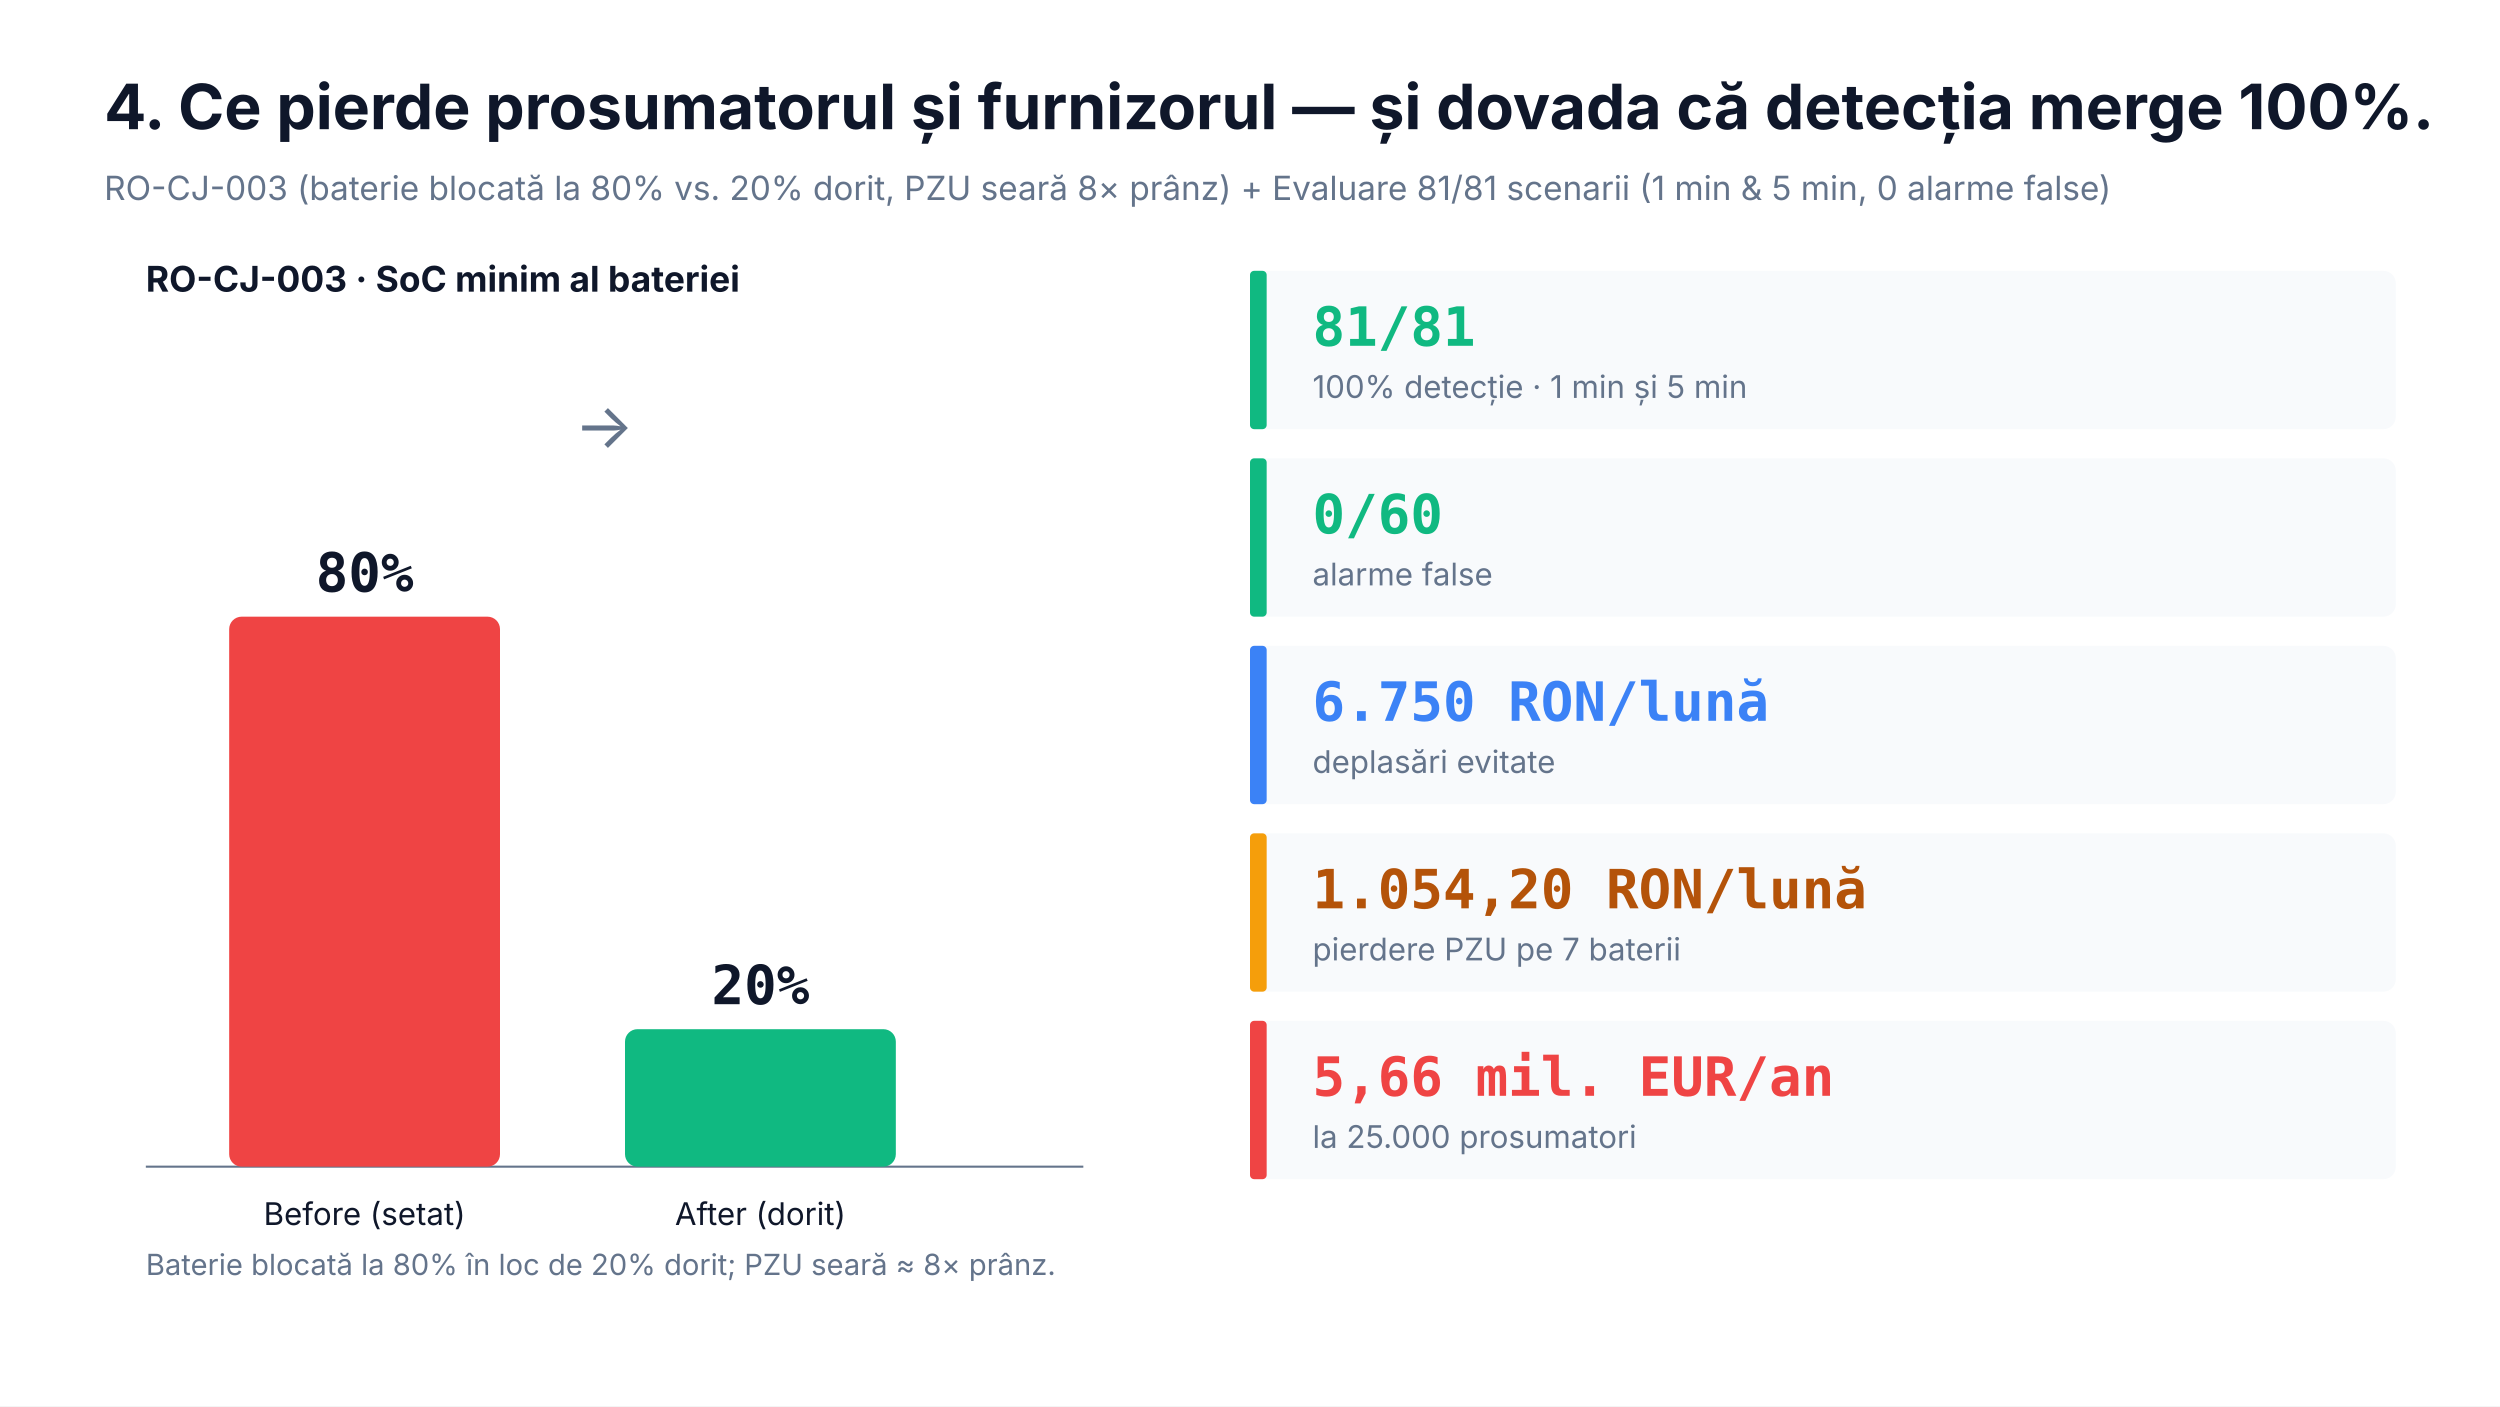
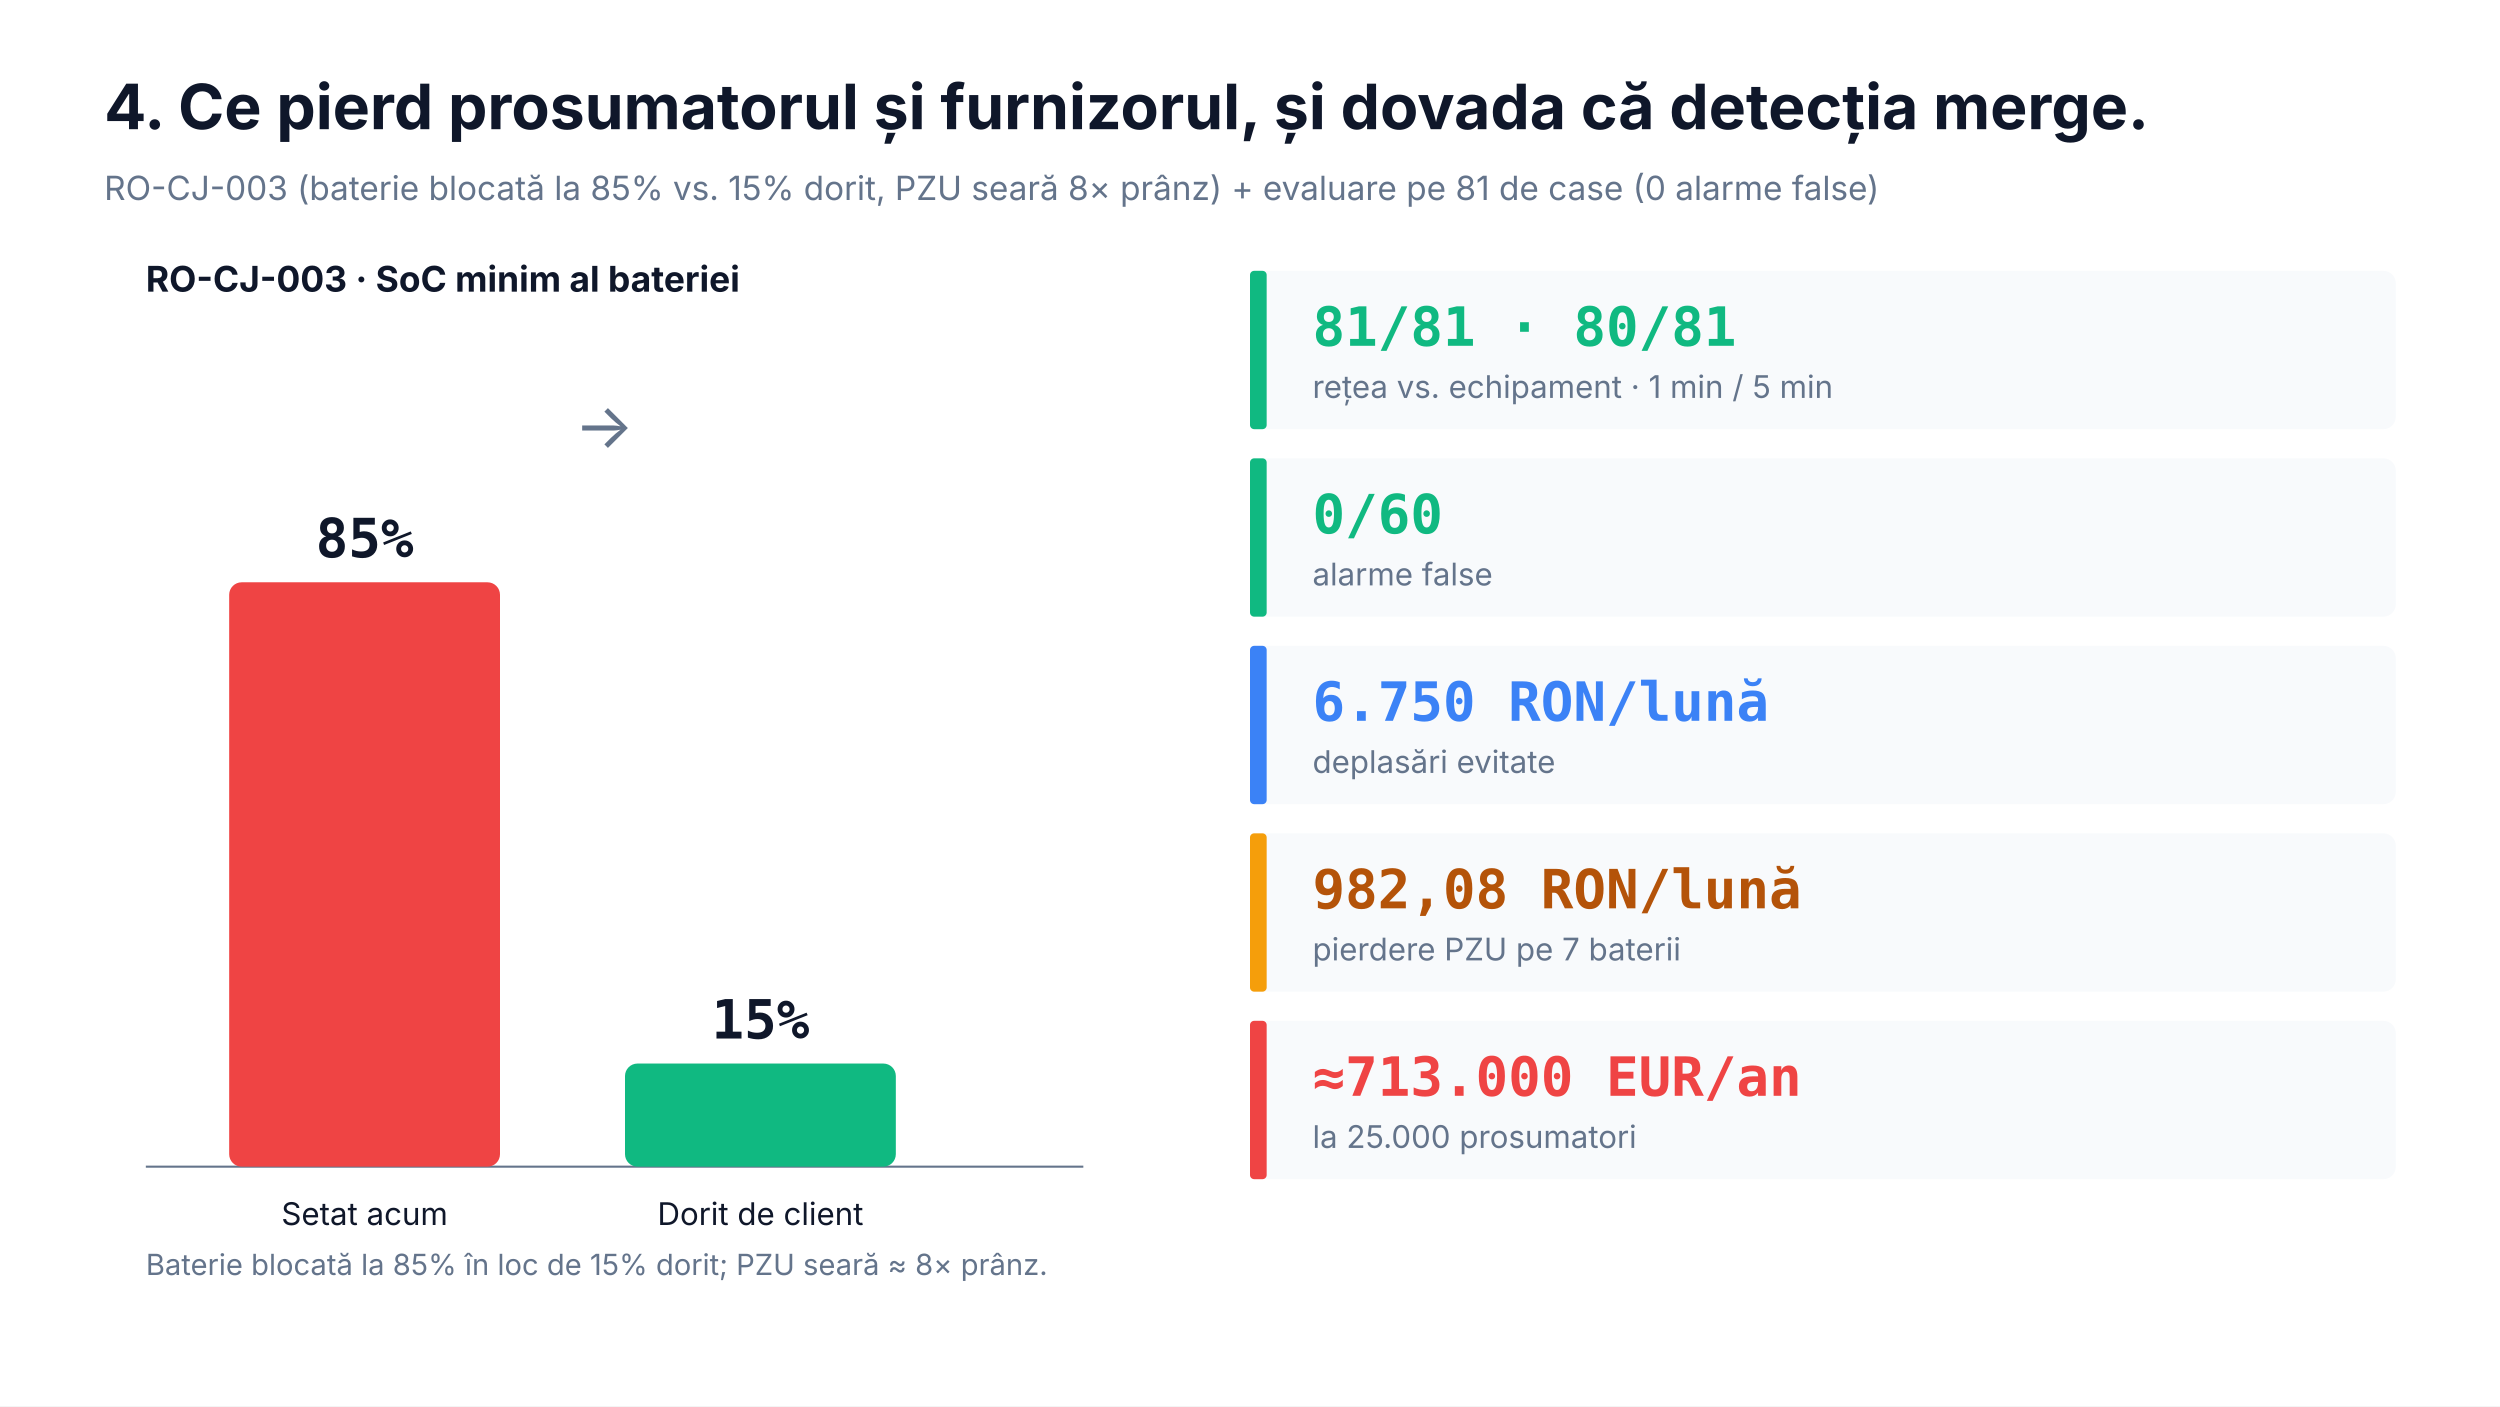
<svg xmlns="http://www.w3.org/2000/svg" width="1200" height="675" viewBox="0 0 1200 675">
  <rect width="1200" height="675" fill="#ffffff" />
-   <text x="50.0" y="62.0" font-family="Inter, Arial, sans-serif" font-size="30" fill="#0f172a" text-anchor="start" font-weight="700">4. Ce pierde prosumatorul și furnizorul — și dovada că detecția merge 100%.</text>
-   <text x="50.0" y="96.0" font-family="Inter, Arial, sans-serif" font-size="16" fill="#64748b" text-anchor="start" font-weight="400">RO-CJ-003 (baterie blocată la 80% vs. 20% dorit, PZU seară 8× prânz) + Evaluare 81/81 scenarii (1 min &amp; 5 min, 0 alarme false)</text>
+   <text x="50.0" y="62.0" font-family="Inter, Arial, sans-serif" font-size="30" fill="#0f172a" text-anchor="start" font-weight="700">4. Ce pierd prosumatorul și furnizorul, și dovada că detecția merge.</text>
+   <text x="50.0" y="96.0" font-family="Inter, Arial, sans-serif" font-size="16" fill="#64748b" text-anchor="start" font-weight="400">RO-CJ-003 (baterie blocată la 85% vs. 15% dorit, PZU seară 8× prânz) + evaluare pe 81 de case (0 alarme false)</text>
  <line x1="70.0" y1="560.0" x2="520.0" y2="560.0" stroke="#64748b" stroke-width="1" />
  <text x="70.0" y="140.0" font-family="Inter, Arial, sans-serif" font-size="17" fill="#0f172a" text-anchor="start" font-weight="700">RO-CJ-003 · SoC minim al bateriei</text>
-   <rect x="110.0" y="296.0" width="130.0" height="264.0" rx="6" fill="#ef4444" />
-   <text x="175.0" y="284.0" font-family="'JetBrains Mono', Menlo, monospace" font-size="26" fill="#0f172a" text-anchor="middle" font-weight="700">80%</text>
-   <text x="175.0" y="588.0" font-family="Inter, Arial, sans-serif" font-size="15" fill="#0f172a" text-anchor="middle" font-weight="400">Before (setat)</text>
-   <rect x="300.0" y="494.0" width="130.0" height="66.0" rx="6" fill="#10b981" />
-   <text x="365.0" y="482.0" font-family="'JetBrains Mono', Menlo, monospace" font-size="26" fill="#0f172a" text-anchor="middle" font-weight="700">20%</text>
-   <text x="365.0" y="588.0" font-family="Inter, Arial, sans-serif" font-size="15" fill="#0f172a" text-anchor="middle" font-weight="400">After (dorit)</text>
+   <rect x="110.0" y="279.5" width="130.0" height="280.5" rx="6" fill="#ef4444" />
+   <text x="175.0" y="267.5" font-family="'JetBrains Mono', Menlo, monospace" font-size="26" fill="#0f172a" text-anchor="middle" font-weight="700">85%</text>
+   <text x="175.0" y="588.0" font-family="Inter, Arial, sans-serif" font-size="15" fill="#0f172a" text-anchor="middle" font-weight="400">Setat acum</text>
+   <rect x="300.0" y="510.5" width="130.0" height="49.5" rx="6" fill="#10b981" />
+   <text x="365.0" y="498.5" font-family="'JetBrains Mono', Menlo, monospace" font-size="26" fill="#0f172a" text-anchor="middle" font-weight="700">15%</text>
+   <text x="365.0" y="588.0" font-family="Inter, Arial, sans-serif" font-size="15" fill="#0f172a" text-anchor="middle" font-weight="400">Dorit de client</text>
  <text x="290.0" y="215.0" font-family="Inter, Arial, sans-serif" font-size="30" fill="#64748b" text-anchor="middle" font-weight="400">→</text>
-   <text x="70.0" y="612.0" font-family="Inter, Arial, sans-serif" font-size="14" fill="#64748b" text-anchor="start" font-weight="400">Baterie blocată la 80% în loc de 20% dorit; PZU seară ≈ 8× prânz.</text>
+   <text x="70.0" y="612.0" font-family="Inter, Arial, sans-serif" font-size="14" fill="#64748b" text-anchor="start" font-weight="400">Baterie blocată la 85% în loc de 15% dorit; PZU seară ≈ 8× prânz.</text>
  <rect x="600.0" y="130.0" width="550.0" height="76.0" rx="6" fill="#f8fafc" />
  <rect x="600.0" y="130.0" width="8.0" height="76.0" rx="2" fill="#10b981" />
-   <text x="630.0" y="166.0" font-family="'JetBrains Mono', Menlo, monospace" font-size="26" fill="#10b981" text-anchor="start" font-weight="700">81/81</text>
-   <text x="630.0" y="191.0" font-family="Inter, Arial, sans-serif" font-size="15" fill="#64748b" text-anchor="start" font-weight="400">100% detecție · 1 min și 5 min</text>
+   <text x="630.0" y="166.0" font-family="'JetBrains Mono', Menlo, monospace" font-size="26" fill="#10b981" text-anchor="start" font-weight="700">81/81 · 80/81</text>
+   <text x="630.0" y="191.0" font-family="Inter, Arial, sans-serif" font-size="15" fill="#64748b" text-anchor="start" font-weight="400">rețea vs. echipament · 1 min / 5 min</text>
  <rect x="600.0" y="220.0" width="550.0" height="76.0" rx="6" fill="#f8fafc" />
  <rect x="600.0" y="220.0" width="8.0" height="76.0" rx="2" fill="#10b981" />
  <text x="630.0" y="256.0" font-family="'JetBrains Mono', Menlo, monospace" font-size="26" fill="#10b981" text-anchor="start" font-weight="700">0/60</text>
  <text x="630.0" y="281.0" font-family="Inter, Arial, sans-serif" font-size="15" fill="#64748b" text-anchor="start" font-weight="400">alarme false</text>
  <rect x="600.0" y="310.0" width="550.0" height="76.0" rx="6" fill="#f8fafc" />
  <rect x="600.0" y="310.0" width="8.0" height="76.0" rx="2" fill="#3b82f6" />
  <text x="630.0" y="346.0" font-family="'JetBrains Mono', Menlo, monospace" font-size="26" fill="#3b82f6" text-anchor="start" font-weight="700">6.750 RON/lună</text>
  <text x="630.0" y="371.0" font-family="Inter, Arial, sans-serif" font-size="15" fill="#64748b" text-anchor="start" font-weight="400">deplasări evitate</text>
  <rect x="600.0" y="400.0" width="550.0" height="76.0" rx="6" fill="#f8fafc" />
  <rect x="600.0" y="400.0" width="8.0" height="76.0" rx="2" fill="#f59e0b" />
-   <text x="630.0" y="436.0" font-family="'JetBrains Mono', Menlo, monospace" font-size="26" fill="#b45309" text-anchor="start" font-weight="700">1.054,20 RON/lună</text>
+   <text x="630.0" y="436.0" font-family="'JetBrains Mono', Menlo, monospace" font-size="26" fill="#b45309" text-anchor="start" font-weight="700">982,08 RON/lună</text>
  <text x="630.0" y="461.0" font-family="Inter, Arial, sans-serif" font-size="15" fill="#64748b" text-anchor="start" font-weight="400">pierdere PZU pe 7 baterii</text>
  <rect x="600.0" y="490.0" width="550.0" height="76.0" rx="6" fill="#f8fafc" />
  <rect x="600.0" y="490.0" width="8.0" height="76.0" rx="2" fill="#ef4444" />
-   <text x="630.0" y="526.0" font-family="'JetBrains Mono', Menlo, monospace" font-size="26" fill="#ef4444" text-anchor="start" font-weight="700">5,66 mil. EUR/an</text>
+   <text x="630.0" y="526.0" font-family="'JetBrains Mono', Menlo, monospace" font-size="26" fill="#ef4444" text-anchor="start" font-weight="700">≈713.000 EUR/an</text>
  <text x="630.0" y="551.0" font-family="Inter, Arial, sans-serif" font-size="15" fill="#64748b" text-anchor="start" font-weight="400">la 25.000 prosumatori</text>
</svg>
